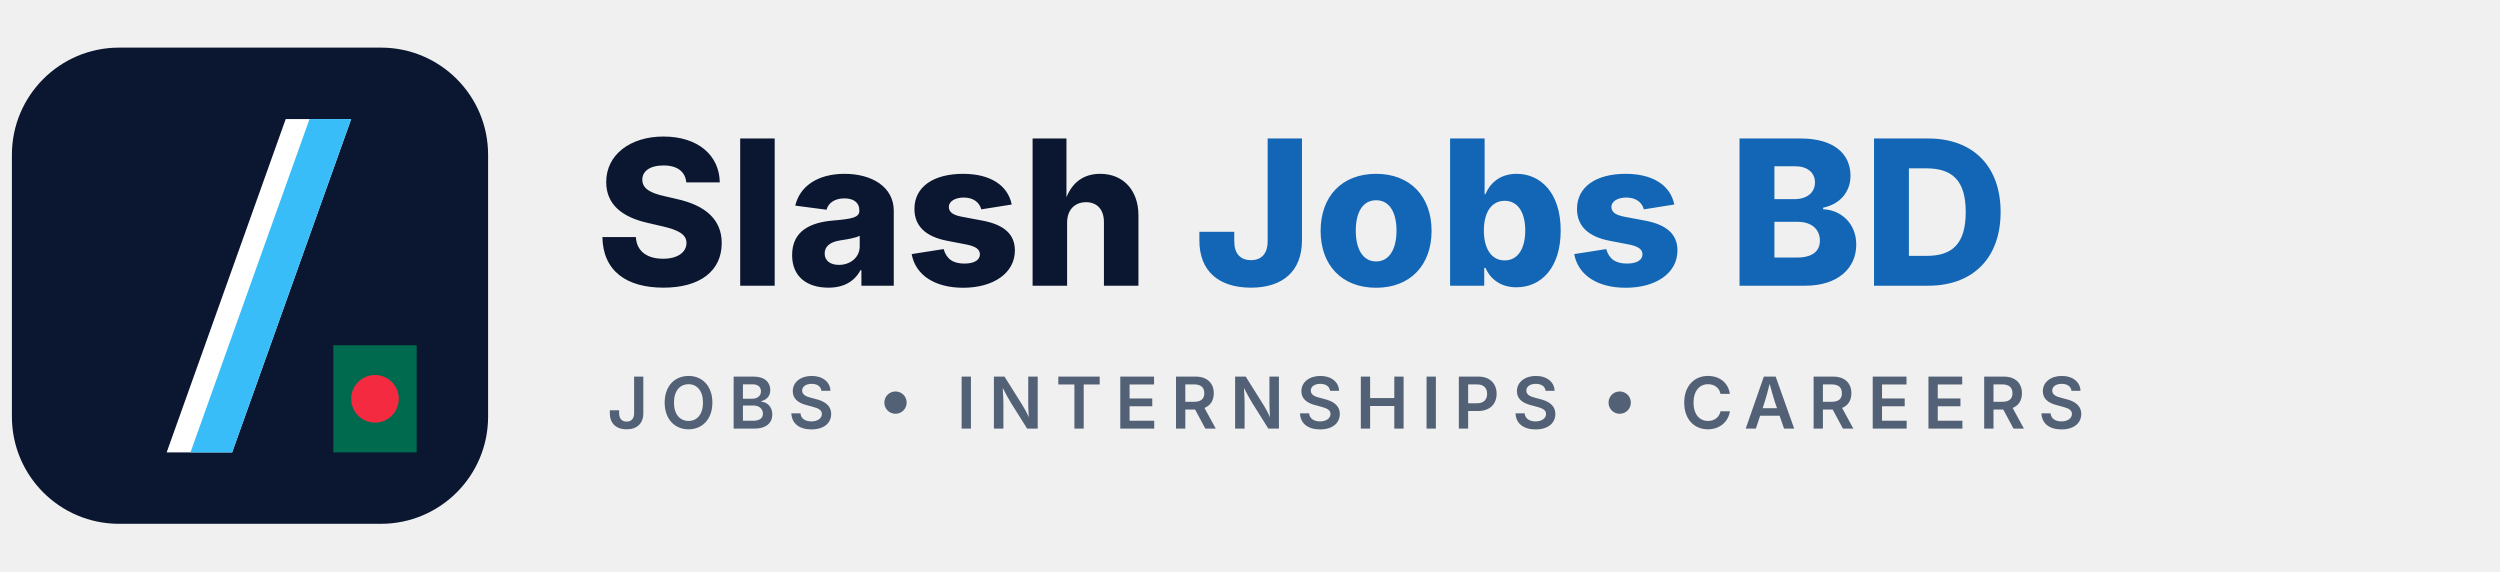
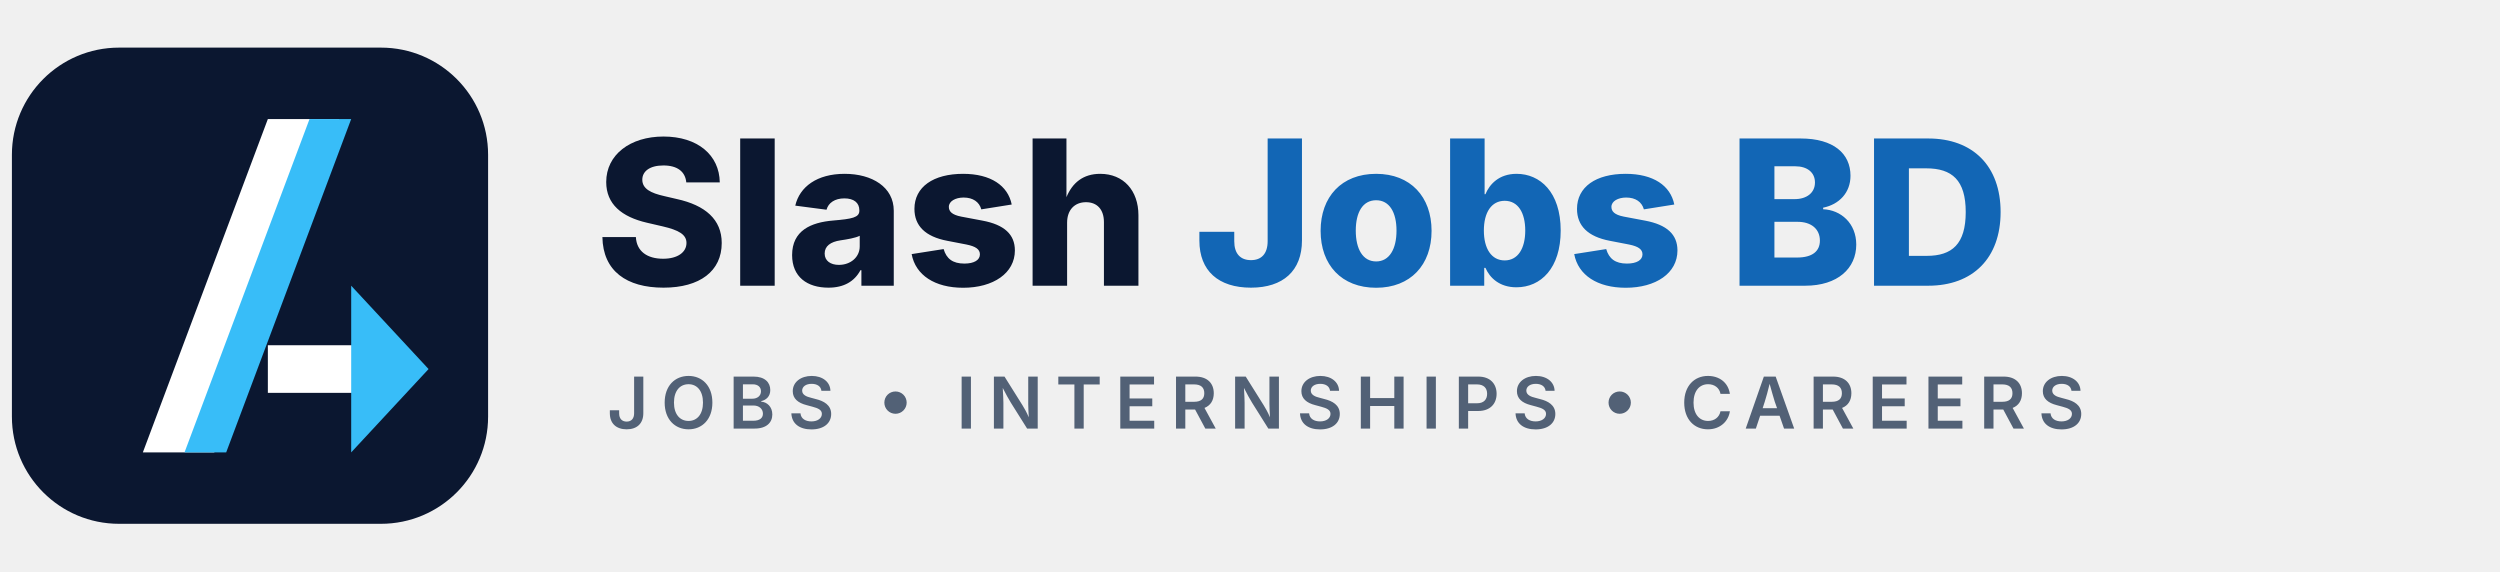
<svg xmlns="http://www.w3.org/2000/svg" width="420" height="96" viewBox="0 0 420 96" role="img" aria-labelledby="title">
  <rect x="2" y="8" width="80" height="80" rx="18" fill="#0B1730" />
-   <path d="M48 20 28 76h11l20-56z" fill="#FFFFFF" />
-   <path d="M52 20 32 76h7l20-56z" fill="#38BDF8" />
-   <path d="M56 58h14v18H56z" fill="#006A4E" />
-   <circle cx="63" cy="67" r="4" fill="#F42A41" />
+   <path d="M45 20 24 76h12l21-56z" fill="#FFFFFF" />
+   <path d="M52 20 31 76h7l21-56z" fill="#38BDF8" />
+   <path d="M45 58h19v8H45z" fill="#FFFFFF" />
+   <path d="M59 48 72 62 59 76z" fill="#38BDF8" />
  <text x="100" y="48" font-family="Inter,Arial,sans-serif" font-size="34" font-weight="800" fill="#0B1730">Slash <tspan fill="#1266B5">Jobs BD</tspan>
  </text>
  <text x="102" y="72" font-family="Inter,Arial,sans-serif" font-size="12" font-weight="600" letter-spacing="2.1" fill="#526176">JOBS • INTERNSHIPS • CAREERS</text>
</svg>
